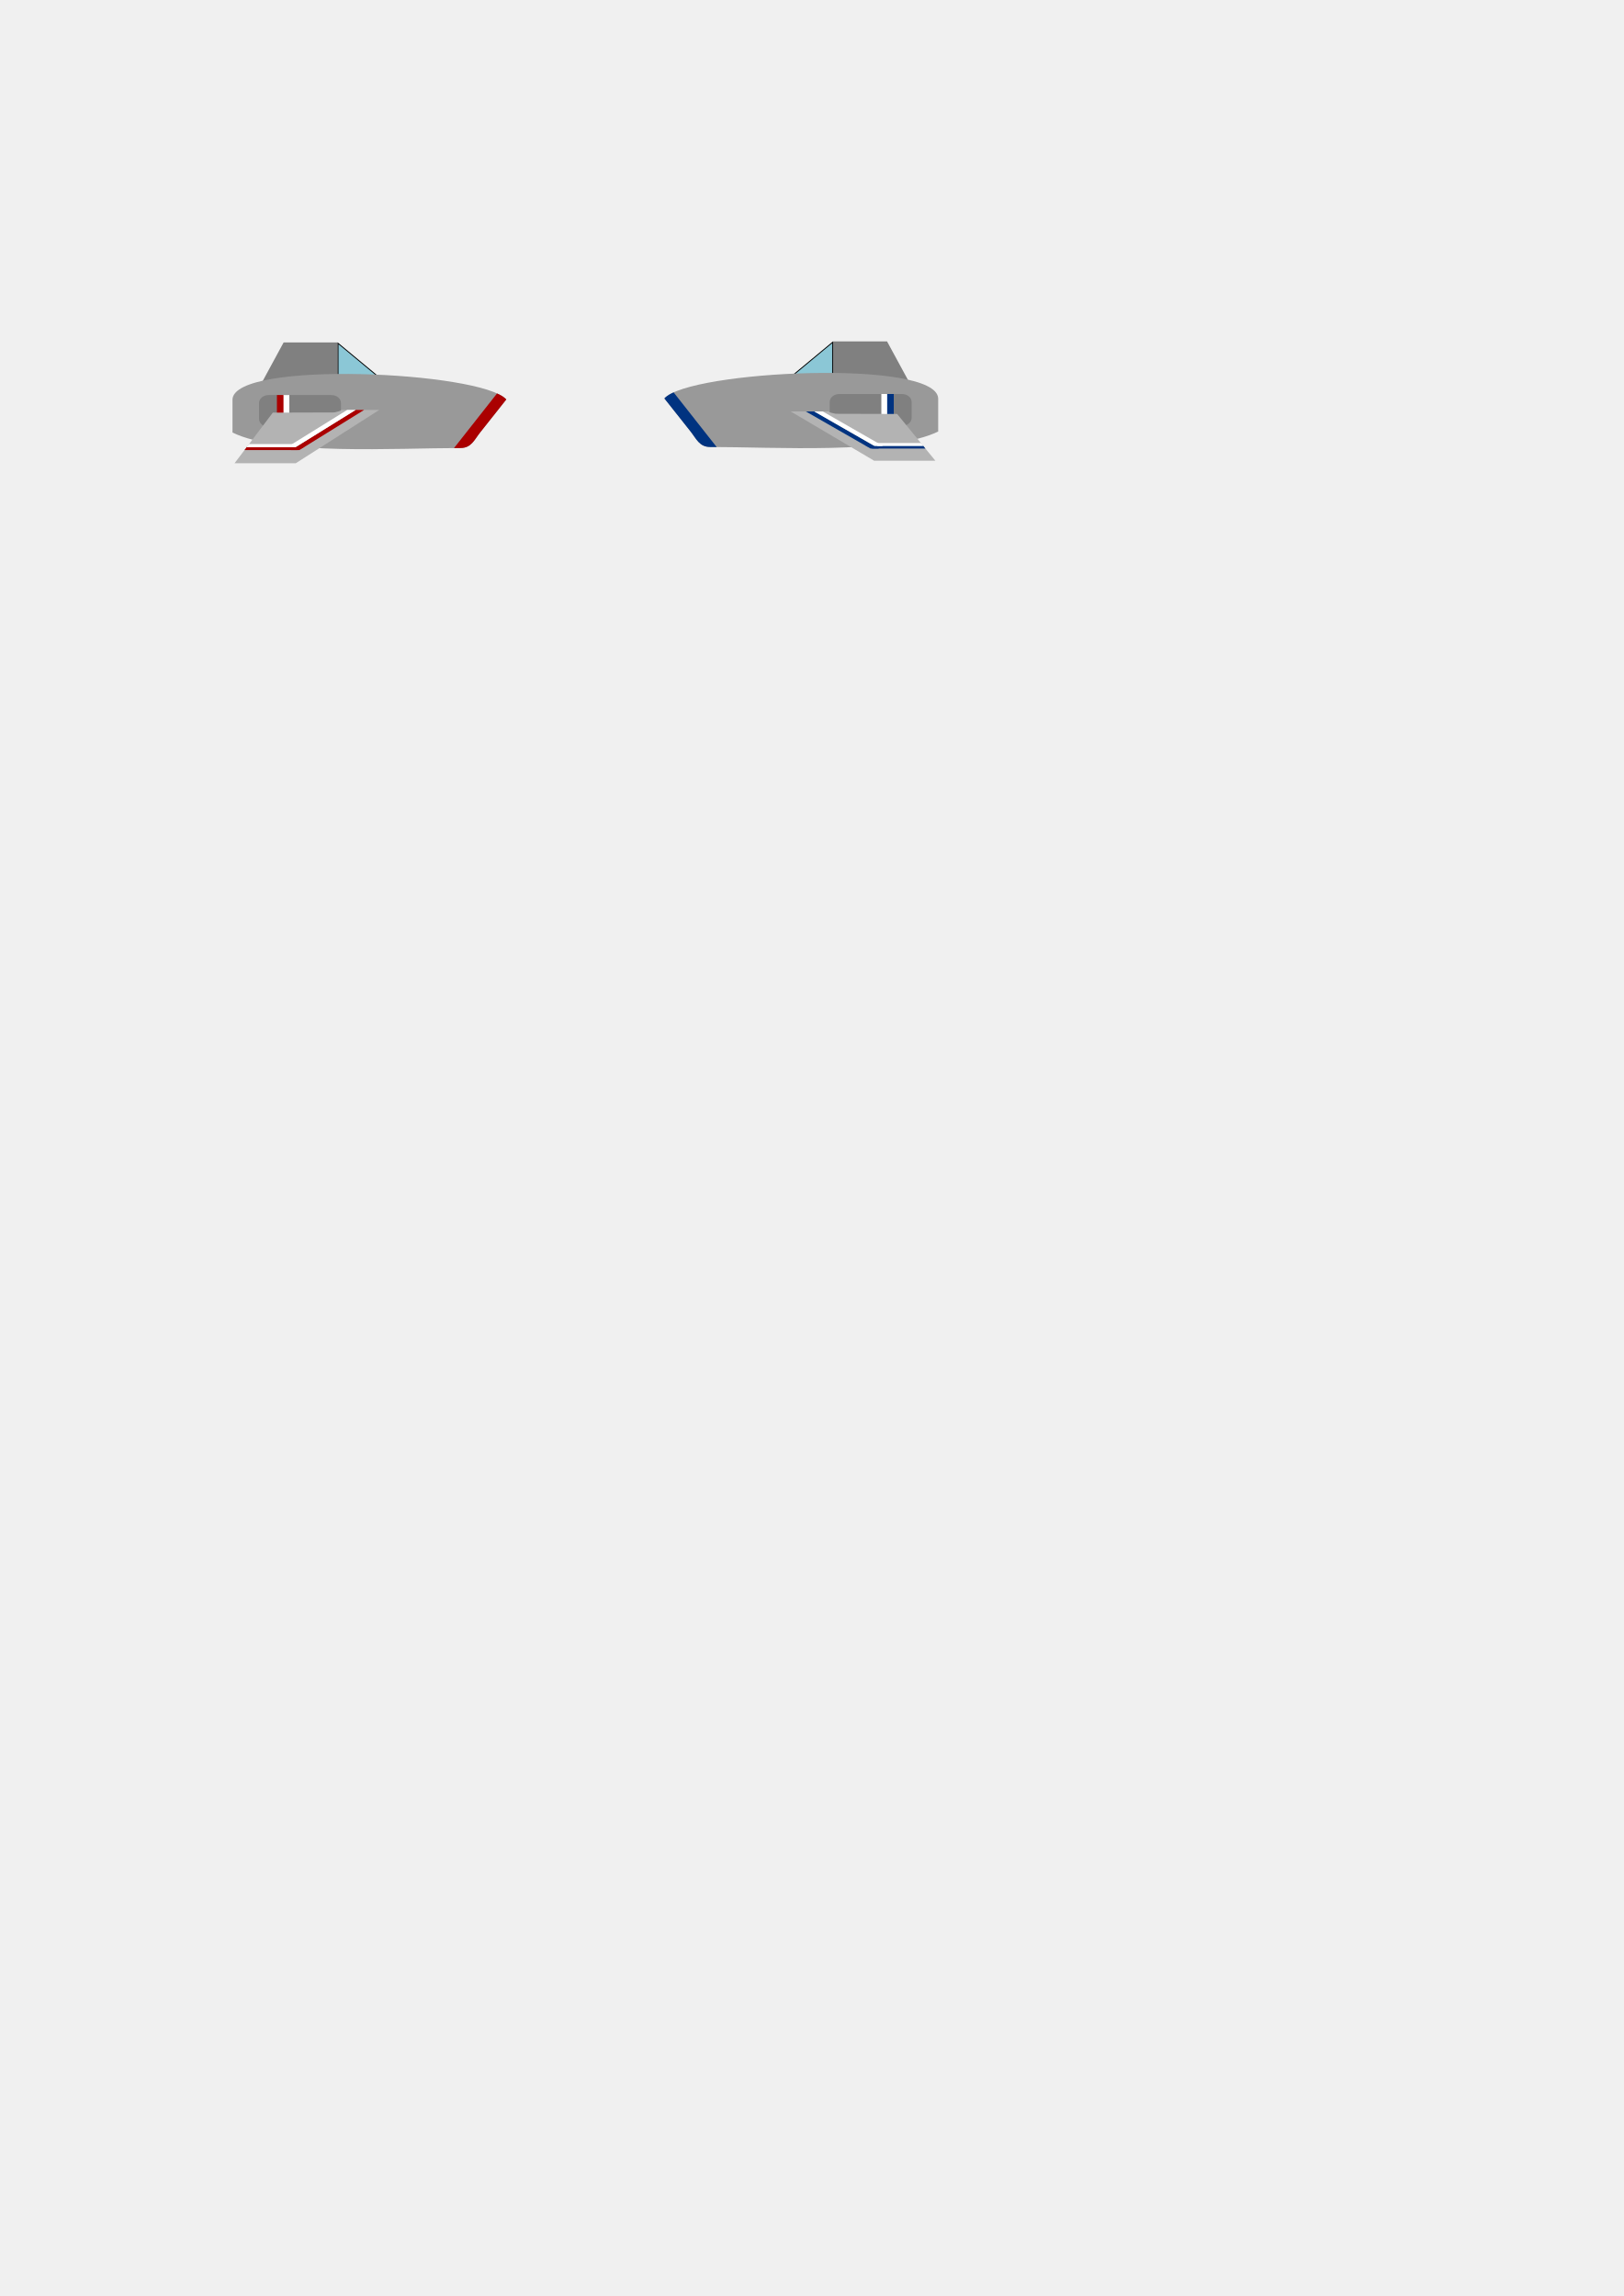
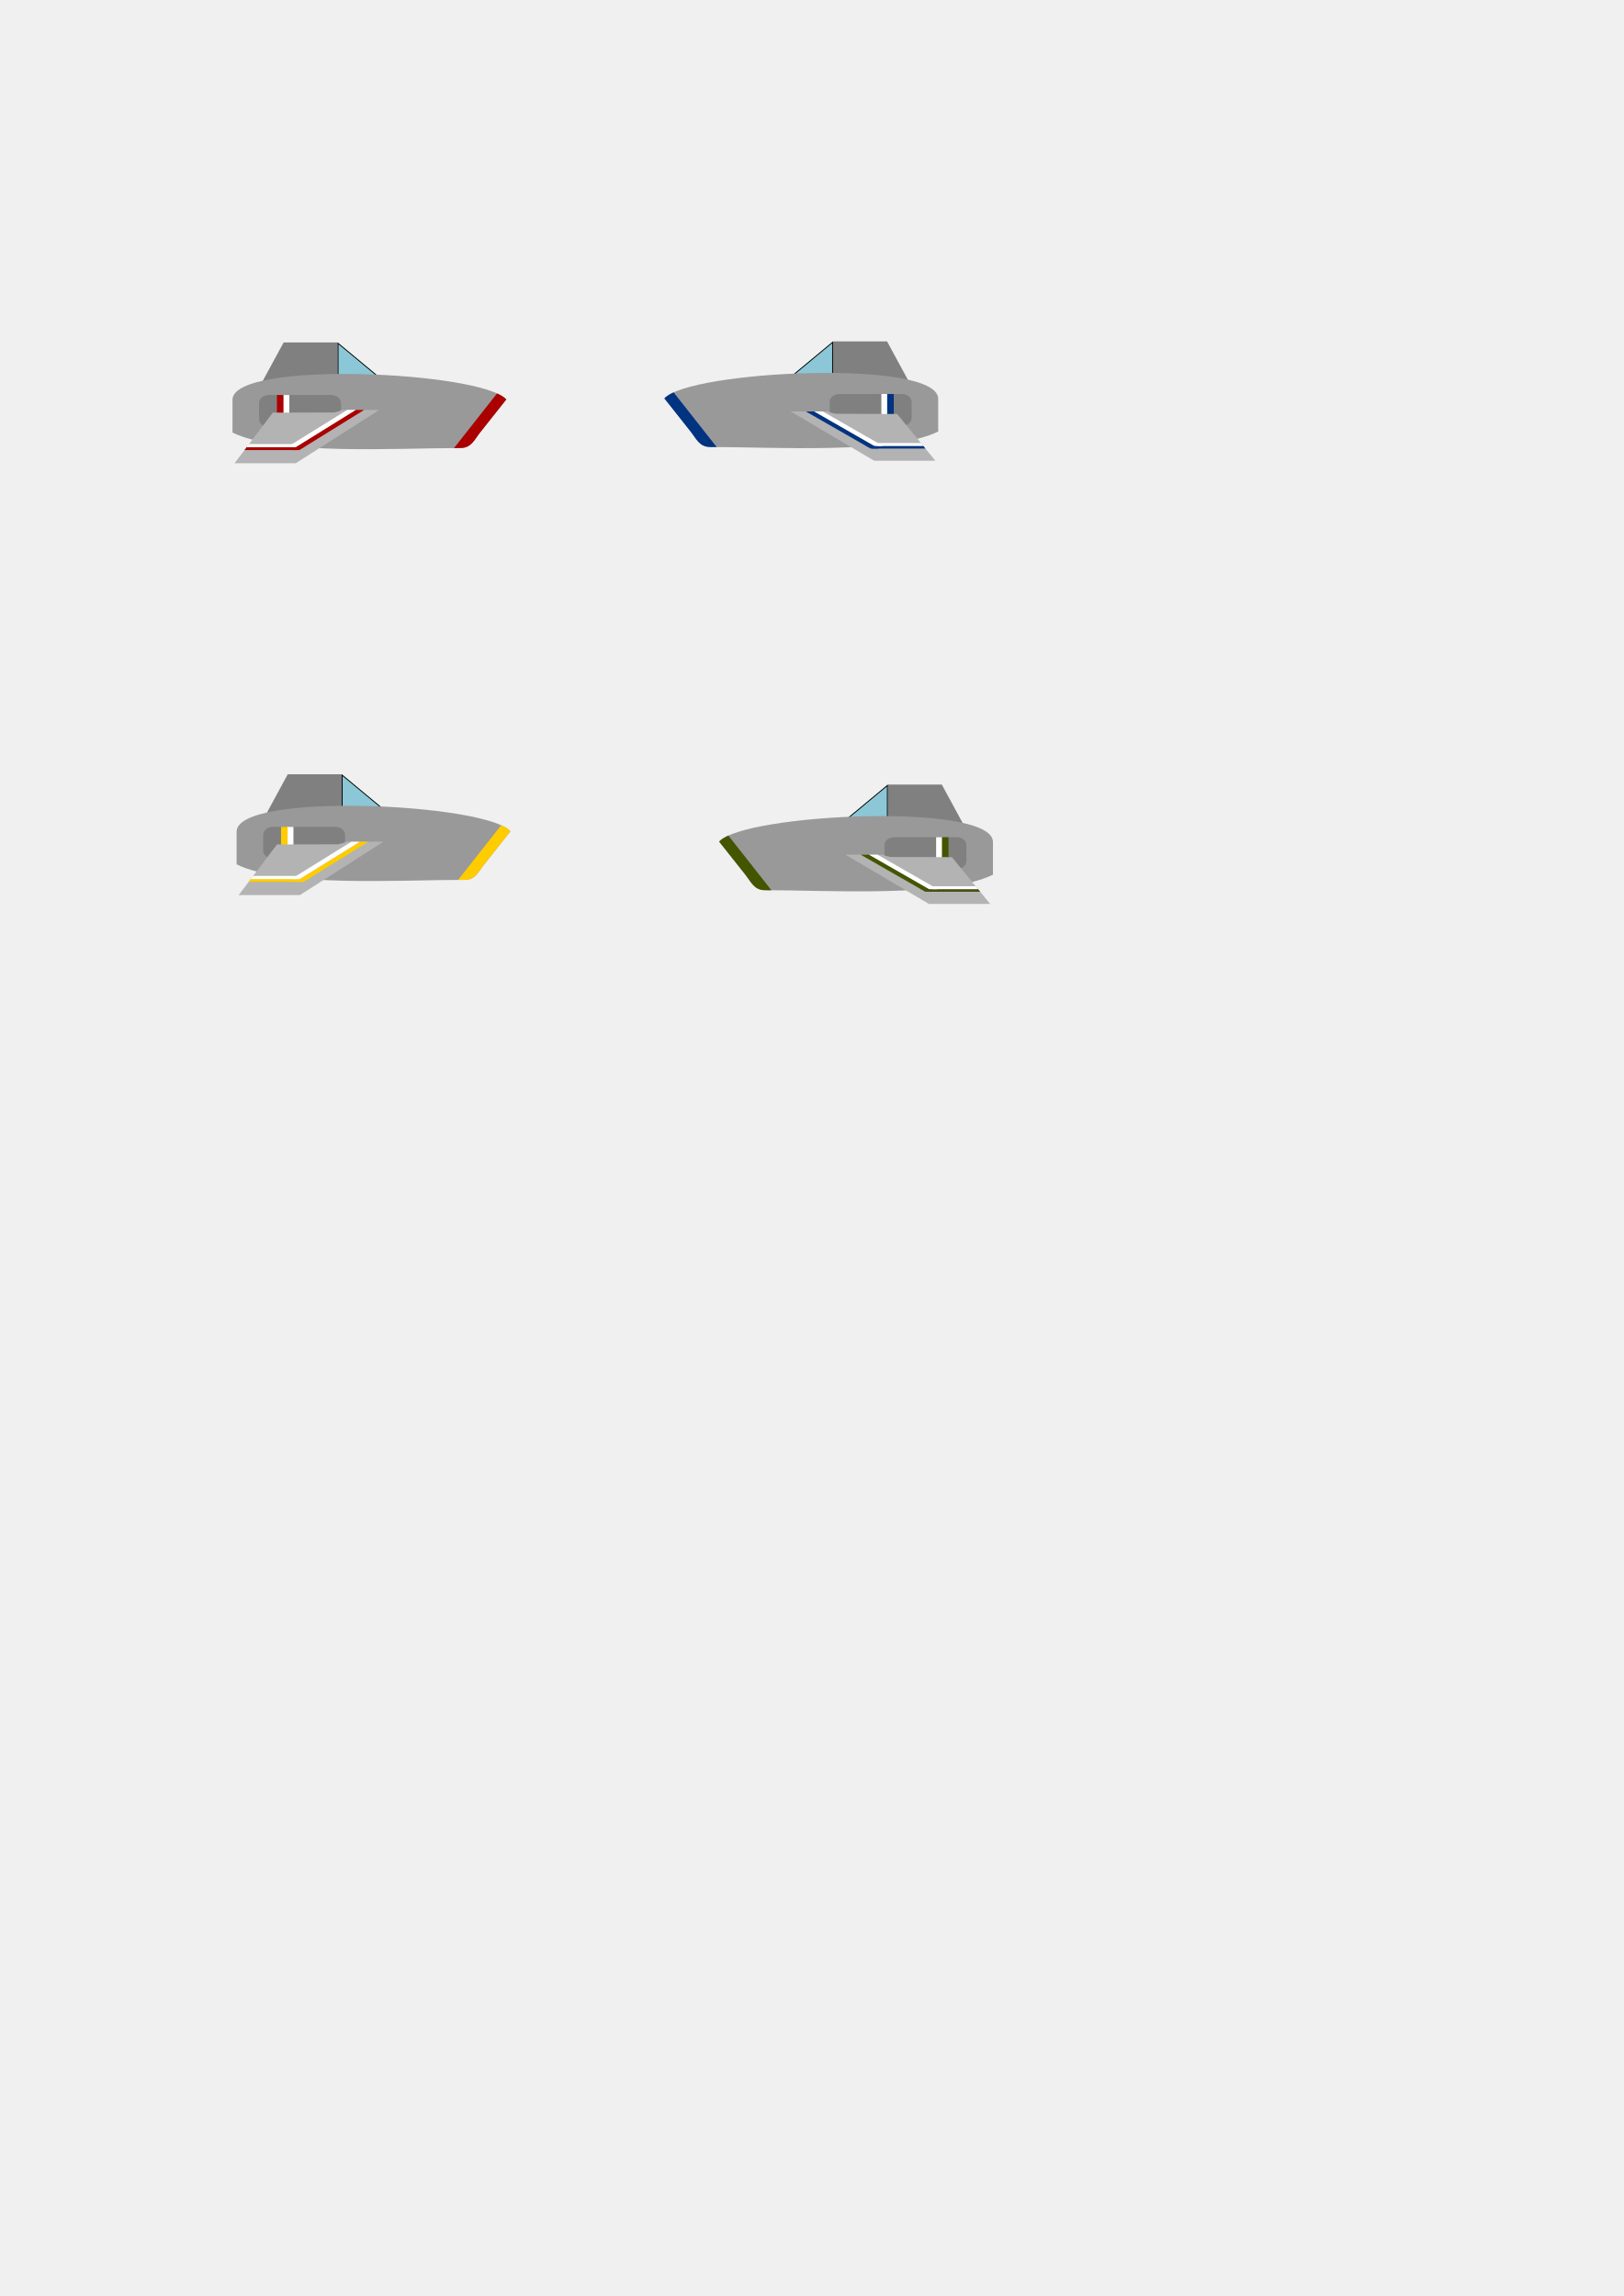
<svg xmlns="http://www.w3.org/2000/svg" xmlns:xlink="http://www.w3.org/1999/xlink" width="210mm" height="297mm" id="svg2" version="1.1">
  <defs id="defs4">
    <linearGradient id="linearGradient3779">
      <stop style="stop-color:#000000;stop-opacity:0;" offset="0" id="stop3781" />
      <stop style="stop-color:#000000;stop-opacity:0.809;" offset="1" id="stop3783" />
    </linearGradient>
    <linearGradient id="linearGradient3771">
      <stop style="stop-color:#000000;stop-opacity:1;" offset="0" id="stop3773" />
      <stop style="stop-color:#cbfee9;stop-opacity:0.912;" offset="1" id="stop3775" />
    </linearGradient>
    <radialGradient xlink:href="#linearGradient3779" id="radialGradient3785" cx="232.5" cy="429.862" fx="232.5" fy="429.862" r="46.071" gradientUnits="userSpaceOnUse" />
    <clipPath clipPathUnits="userSpaceOnUse" id="clipPath3854">
      <path transform="translate(-0.7875633,0.7875404)" d="m 278.571,429.862 a 46.071,46.071 0 1 1 -92.143,0 46.071,46.071 0 1 1 92.143,0 z" id="path3856" style="fill:url(#radialGradient3858);fill-opacity:1;fill-rule:evenodd;stroke:none" />
    </clipPath>
    <radialGradient xlink:href="#linearGradient3779" id="radialGradient3858" gradientUnits="userSpaceOnUse" cx="232.5" cy="429.862" fx="232.5" fy="429.862" r="46.071" />
    <radialGradient xlink:href="#linearGradient3779" id="radialGradient3862" gradientUnits="userSpaceOnUse" cx="207.595" cy="441.972" fx="207.595" fy="441.972" r="46.071" gradientTransform="matrix(1.418585,-0.00433755,0.00457476,1.496163,-86.87042,-227.6425)" />
    <clipPath clipPathUnits="userSpaceOnUse" id="clipPath3019">
      <rect ry="4.672" y="299.293" x="32.156" height="18.688" width="118.923" id="rect3021" style="fill:#808080;fill-opacity:1;stroke:none" />
    </clipPath>
    <clipPath clipPathUnits="userSpaceOnUse" id="clipPath3055">
      <path id="path3057" d="m 252.544,262.573 25.687,0 3.034,5.619 50.541,0 -33.677,105.155 -47.568,0 z" style="fill:#b3b3b3;fill-opacity:1;stroke:none" />
    </clipPath>
    <clipPath clipPathUnits="userSpaceOnUse" id="clipPath3069">
      <path id="path3071" d="m 54.164,345.151 -9.998,12.699 c -24.934,-5.298 -67.5,-43.504 -92.237,-62.981 -4.181,-3.292 -2.846,-7.354 -2.861,-11.895 l -0.065,-20.622 c 17.794,-3.335 116.589,67.083 105.161,82.799 z" style="fill:#999999;fill-opacity:1;stroke:none" />
    </clipPath>
  </defs>
  <g id="layer1">
    <g id="g3885">
      <rect y="119.486" x="81.317" height="198.495" width="198.495" id="rect3883" style="fill:none;fill-opacity:0.42;stroke:none" />
      <g transform="matrix(-1,0,0,1,369.7158,-42.37125)" id="g3862">
        <g id="g3846" transform="translate(-6.428571,4.642857)">
          <path id="rect3073" d="m 211.071,205.142 26.429,0 12.5,23.036 -38.929,-3.571 z" style="fill:#808080;fill-opacity:1;stroke:none" />
          <path id="path3076" d="m 210.893,205.578 -23.036,19.129 23.036,0 z" style="fill:#0090b3;fill-opacity:0.42;stroke:#000000;stroke-width:0.436;stroke-linecap:butt;stroke-linejoin:miter;stroke-miterlimit:4;stroke-opacity:1;stroke-dasharray:none" />
        </g>
        <path style="fill:#999999;fill-opacity:1;stroke:none" d="m 256.074,237.674 0,16.162 c -22.868,11.262 -79.947,7.576 -111.431,7.576 -5.322,0 -6.786,-4.017 -9.606,-7.576 l -12.808,-16.162 c 11.918,-13.628 133.102,-19.418 133.845,0 z" id="rect3002" />
        <g id="g3023" transform="matrix(1,0,0,0.8321905,8.08122,-9.350455)">
          <rect ry="4.672" y="294.243" x="194.959" height="18.688" width="40.05" id="rect3005" style="fill:#808080;fill-opacity:1;stroke:none" />
          <g clip-path="url(#clipPath3019)" transform="matrix(0.3749999,0,0,1,178.3551,-5.050763)" id="g3013">
            <rect style="fill:#ffffff;fill-opacity:1;stroke:none" id="rect3007" width="8.586" height="33.84" x="111.622" y="291.717" ry="0" />
            <rect ry="0" y="291.717" x="119.198" height="33.84" width="8.586" id="rect3011" style="fill:#aa0000;fill-opacity:1;stroke:none" />
          </g>
        </g>
        <g id="g3852" transform="matrix(1,0,0,0.3739939,0,152.0088)">
          <path id="path3029" d="m 184.353,242.725 18.625,0 c -0.358,1.099 1.936,2.45 3.346,3.296 l 30.033,0.24 18.707,66.165 -29.93,0 z" style="fill:#b3b3b3;fill-opacity:1;stroke:none" />
          <g clip-path="url(#clipPath3055)" transform="matrix(0.6292135,0,0.3794038,0.6292135,-74.17263,77.51044)" id="g3045">
            <g id="g3035" style="fill:#aa0000;fill-opacity:1" transform="translate(121.8452,-74.06472)">
              <rect ry="0" y="332.628" x="142.432" height="87.378" width="6.566" id="rect3031" style="fill:#aa0000;fill-opacity:1;stroke:none" />
              <rect transform="matrix(0.2184375,0.9758509,-1,0,0,0)" style="fill:#aa0000;fill-opacity:1;stroke:none" id="rect3033" width="6.728" height="52.636" x="423.672" y="-102.521" ry="0" />
            </g>
            <g transform="translate(128.4112,-79.87309)" style="fill:#ffffff;fill-opacity:1" id="g3039">
              <rect style="fill:#ffffff;fill-opacity:1;stroke:none" id="rect3041" width="6.566" height="87.378" x="142.432" y="332.628" ry="0" />
              <rect ry="0" y="-103.659" x="423.672" height="52.636" width="6.728" id="rect3043" style="fill:#ffffff;fill-opacity:1;stroke:none" transform="matrix(0.2184375,0.9758509,-1,0,0,0)" />
            </g>
          </g>
        </g>
        <rect style="fill:#aa0000;fill-opacity:1;stroke:none" id="rect3059" width="5.808" height="42.931" x="-51.422" y="257.944" ry="0" transform="matrix(0.7856895,-0.6186211,0.6186211,0.7856895,0,0)" clip-path="url(#clipPath3069)" />
      </g>
    </g>
    <g id="g3021" transform="matrix(-1,0,0,1,572.2514,-0.5050763)">
      <rect style="fill:none;stroke:none" id="rect3023" width="198.495" height="198.495" x="81.317" y="119.486" />
      <g id="g3025" transform="matrix(-1,0,0,1,369.7158,-42.37125)">
        <g transform="translate(-6.428571,4.642857)" id="g3027">
          <path style="fill:#808080;fill-opacity:1;stroke:none" d="m 211.071,205.142 26.429,0 12.5,23.036 -38.929,-3.571 z" id="path3030" />
          <path style="fill:#0090b3;fill-opacity:0.42;stroke:#000000;stroke-width:0.436;stroke-linecap:butt;stroke-linejoin:miter;stroke-miterlimit:4;stroke-opacity:1;stroke-dasharray:none" d="m 210.893,205.578 -23.036,19.129 23.036,0 z" id="path3032" />
        </g>
        <path id="path3034" d="m 256.074,237.674 0,16.162 c -22.868,11.262 -79.947,7.576 -111.431,7.576 -5.322,0 -6.786,-4.017 -9.606,-7.576 l -12.808,-16.162 c 11.918,-13.628 133.102,-19.418 133.845,0 z" style="fill:#999999;fill-opacity:1;stroke:none" />
        <g transform="matrix(1,0,0,0.8321905,8.08122,-9.350455)" id="g3036">
          <rect style="fill:#808080;fill-opacity:1;stroke:none" id="rect3038" width="40.05" height="18.688" x="194.959" y="294.243" ry="4.672" />
          <g id="g3040" transform="matrix(0.3749999,0,0,1,178.3551,-5.050763)" clip-path="url(#clipPath3019)">
            <rect ry="0" y="291.717" x="111.622" height="33.84" width="8.586" id="rect3042" style="fill:#ffffff;fill-opacity:1;stroke:none" />
            <rect style="fill:#003380;fill-opacity:1;stroke:none" id="rect3044" width="8.586" height="33.84" x="119.198" y="291.717" ry="0" />
          </g>
        </g>
        <g id="g3046" transform="matrix(1,0,0,0.3457531,-0.3571429,160.1177)">
          <path style="fill:#b3b3b3;fill-opacity:1;stroke:none" d="m 184.353,242.725 18.625,0 c -0.358,1.099 1.936,2.45 3.346,3.296 l 30.033,0.24 18.707,66.165 -29.93,0 z" id="path3048" />
          <g id="g3050" transform="matrix(0.6292135,0,0.3794038,0.6292135,-74.17263,77.51044)" clip-path="url(#clipPath3055)">
            <g transform="translate(121.8452,-74.06472)" style="fill:#003380;fill-opacity:1" id="g3052">
              <rect style="fill:#003380;fill-opacity:1;stroke:none" id="rect3054" width="6.566" height="87.378" x="142.432" y="332.628" ry="0" />
              <rect ry="0" y="-102.521" x="423.672" height="52.636" width="6.728" id="rect3056" style="fill:#003380;fill-opacity:1;stroke:none" transform="matrix(0.2184375,0.9758509,-1,0,0,0)" />
            </g>
            <g id="g3058" style="fill:#ffffff;fill-opacity:1" transform="translate(128.4112,-79.87309)">
              <rect ry="0" y="332.628" x="142.432" height="87.378" width="6.566" id="rect3060" style="fill:#ffffff;fill-opacity:1;stroke:none" />
              <rect transform="matrix(0.2184375,0.9758509,-1,0,0,0)" style="fill:#ffffff;fill-opacity:1;stroke:none" id="rect3062" width="6.728" height="52.636" x="423.672" y="-103.659" ry="0" />
            </g>
          </g>
        </g>
        <rect clip-path="url(#clipPath3069)" transform="matrix(0.7856895,-0.6186211,0.6186211,0.7856895,0,0)" ry="0" y="257.944" x="-51.422" height="42.931" width="5.808" id="rect3064" style="fill:#003380;fill-opacity:1;stroke:none" />
      </g>
    </g>
+     <g id="g3043" transform="translate(2.020305,211.1219)">
+       <rect style="fill:none;stroke:none" id="rect3045" width="198.495" height="198.495" x="81.317" y="119.486" />
+       <g id="g3047" transform="matrix(-1,0,0,1,369.7158,-42.37125)">
+         <g transform="translate(-6.428571,4.642857)" id="g3049">
+           <path style="fill:#808080;fill-opacity:1;stroke:none" d="m 211.071,205.142 26.429,0 12.5,23.036 -38.929,-3.571 z" id="path3051" />
+           <path style="fill:#0090b3;fill-opacity:0.42;stroke:#000000;stroke-width:0.436;stroke-linecap:butt;stroke-linejoin:miter;stroke-miterlimit:4;stroke-opacity:1;stroke-dasharray:none" d="m 210.893,205.578 -23.036,19.129 23.036,0 z" id="path3053" />
+         </g>
+         <path id="path3055" d="m 256.074,237.674 0,16.162 c -22.868,11.262 -79.947,7.576 -111.431,7.576 -5.322,0 -6.786,-4.017 -9.606,-7.576 l -12.808,-16.162 c 11.918,-13.628 133.102,-19.418 133.845,0 z" style="fill:#999999;fill-opacity:1;stroke:none" />
+         <g transform="matrix(1,0,0,0.8321905,8.08122,-9.350455)" id="g3057">
+           <rect style="fill:#808080;fill-opacity:1;stroke:none" id="rect3061" width="40.05" height="18.688" x="194.959" y="294.243" ry="4.672" />
+           <g id="g3063" transform="matrix(0.3749999,0,0,1,178.3551,-5.050763)" clip-path="url(#clipPath3019)">
+             <rect ry="0" y="291.717" x="111.622" height="33.84" width="8.586" id="rect3065" style="fill:#ffffff;fill-opacity:1;stroke:none" />
+             <rect style="fill:#ffcc00;fill-opacity:1;stroke:none" id="rect3067" width="8.586" height="33.84" x="119.198" y="291.717" ry="0" />
+           </g>
+         </g>
+         <g transform="matrix(1,0,0,0.3739939,0,152.0088)" id="g3069">
+           <path style="fill:#b3b3b3;fill-opacity:1;stroke:none" d="m 184.353,242.725 18.625,0 c -0.358,1.099 1.936,2.45 3.346,3.296 l 30.033,0.24 18.707,66.165 -29.93,0 z" id="path3072" />
+           <g id="g3074" transform="matrix(0.6292135,0,0.3794038,0.6292135,-74.17263,77.51044)" clip-path="url(#clipPath3055)">
+             <g transform="translate(121.8452,-74.06472)" style="fill:#aa0000;fill-opacity:1" id="g3076">
+               <rect style="fill:#ffcc00;fill-opacity:1;stroke:none" id="rect3078" width="6.566" height="87.378" x="142.432" y="332.628" ry="0" />
+               <rect ry="0" y="-102.521" x="423.672" height="52.636" width="6.728" id="rect3080" style="fill:#ffcc00;fill-opacity:1;stroke:none" transform="matrix(0.2184375,0.9758509,-1,0,0,0)" />
+             </g>
+             <g id="g3082" style="fill:#ffffff;fill-opacity:1" transform="translate(128.4112,-79.87309)">
+               <rect ry="0" y="332.628" x="142.432" height="87.378" width="6.566" id="rect3084" style="fill:#ffffff;fill-opacity:1;stroke:none" />
+               <rect transform="matrix(0.2184375,0.9758509,-1,0,0,0)" style="fill:#ffffff;fill-opacity:1;stroke:none" id="rect3086" width="6.728" height="52.636" x="423.672" y="-103.659" ry="0" />
+             </g>
+           </g>
+         </g>
+         <rect clip-path="url(#clipPath3069)" transform="matrix(0.7856895,-0.6186211,0.6186211,0.7856895,0,0)" ry="0" y="257.944" x="-51.422" height="42.931" width="5.808" id="rect3088" style="fill:#ffcc00;fill-opacity:1;stroke:none" />
+       </g>
+     </g>
+     <g transform="matrix(-1,0,0,1,599.0205,216.1726)" id="g3090">
+       <rect y="119.486" x="81.317" height="198.495" width="198.495" id="rect3092" style="fill:none;stroke:none" />
+       <g transform="matrix(-1,0,0,1,369.7158,-42.37125)" id="g3094">
+         <g id="g3096" transform="translate(-6.428571,4.642857)">
+           <path id="path3098" d="m 211.071,205.142 26.429,0 12.5,23.036 -38.929,-3.571 z" style="fill:#808080;fill-opacity:1;stroke:none" />
+           <path id="path3100" d="m 210.893,205.578 -23.036,19.129 23.036,0 z" style="fill:#0090b3;fill-opacity:0.42;stroke:#000000;stroke-width:0.436;stroke-linecap:butt;stroke-linejoin:miter;stroke-miterlimit:4;stroke-opacity:1;stroke-dasharray:none" />
+         </g>
+         <path style="fill:#999999;fill-opacity:1;stroke:none" d="m 256.074,237.674 0,16.162 c -22.868,11.262 -79.947,7.576 -111.431,7.576 -5.322,0 -6.786,-4.017 -9.606,-7.576 l -12.808,-16.162 c 11.918,-13.628 133.102,-19.418 133.845,0 z" id="path3102" />
+         <g id="g3104" transform="matrix(1,0,0,0.8321905,8.08122,-9.350455)">
+           <rect ry="4.672" y="294.243" x="194.959" height="18.688" width="40.05" id="rect3106" style="fill:#808080;fill-opacity:1;stroke:none" />
+           <g clip-path="url(#clipPath3019)" transform="matrix(0.3749999,0,0,1,178.3551,-5.050763)" id="g3108">
+             <rect style="fill:#ffffff;fill-opacity:1;stroke:none" id="rect3110" width="8.586" height="33.84" x="111.622" y="291.717" ry="0" />
+             <rect ry="0" y="291.717" x="119.198" height="33.84" width="8.586" id="rect3112" style="fill:#445500;fill-opacity:1;stroke:none" />
+           </g>
+         </g>
+         <g transform="matrix(1,0,0,0.3457531,-0.3571429,160.1177)" id="g3114">
+           <path id="path3116" d="m 184.353,242.725 18.625,0 c -0.358,1.099 1.936,2.45 3.346,3.296 l 30.033,0.24 18.707,66.165 -29.93,0 z" style="fill:#b3b3b3;fill-opacity:1;stroke:none" />
+           <g clip-path="url(#clipPath3055)" transform="matrix(0.6292135,0,0.3794038,0.6292135,-74.17263,77.51044)" id="g3118">
+             <g id="g3120" style="fill:#003380;fill-opacity:1" transform="translate(121.8452,-74.06472)">
+               <rect ry="0" y="332.628" x="142.432" height="87.378" width="6.566" id="rect3122" style="fill:#445500;fill-opacity:1;stroke:none" />
+               <rect transform="matrix(0.2184375,0.9758509,-1,0,0,0)" style="fill:#445016;fill-opacity:1;stroke:none" id="rect3124" width="6.728" height="52.636" x="423.672" y="-102.521" ry="0" />
+             </g>
+             <g transform="translate(128.4112,-79.87309)" style="fill:#ffffff;fill-opacity:1" id="g3126">
+               <rect style="fill:#ffffff;fill-opacity:1;stroke:none" id="rect3128" width="6.566" height="87.378" x="142.432" y="332.628" ry="0" />
+               <rect ry="0" y="-103.659" x="423.672" height="52.636" width="6.728" id="rect3130" style="fill:#ffffff;fill-opacity:1;stroke:none" transform="matrix(0.2184375,0.9758509,-1,0,0,0)" />
+             </g>
+           </g>
+         </g>
+         <rect style="fill:#445500;fill-opacity:1;stroke:none" id="rect3132" width="5.808" height="42.931" x="-51.422" y="257.944" ry="0" transform="matrix(0.7856895,-0.6186211,0.6186211,0.7856895,0,0)" clip-path="url(#clipPath3069)" />
+       </g>
+     </g>
  </g>
</svg>
